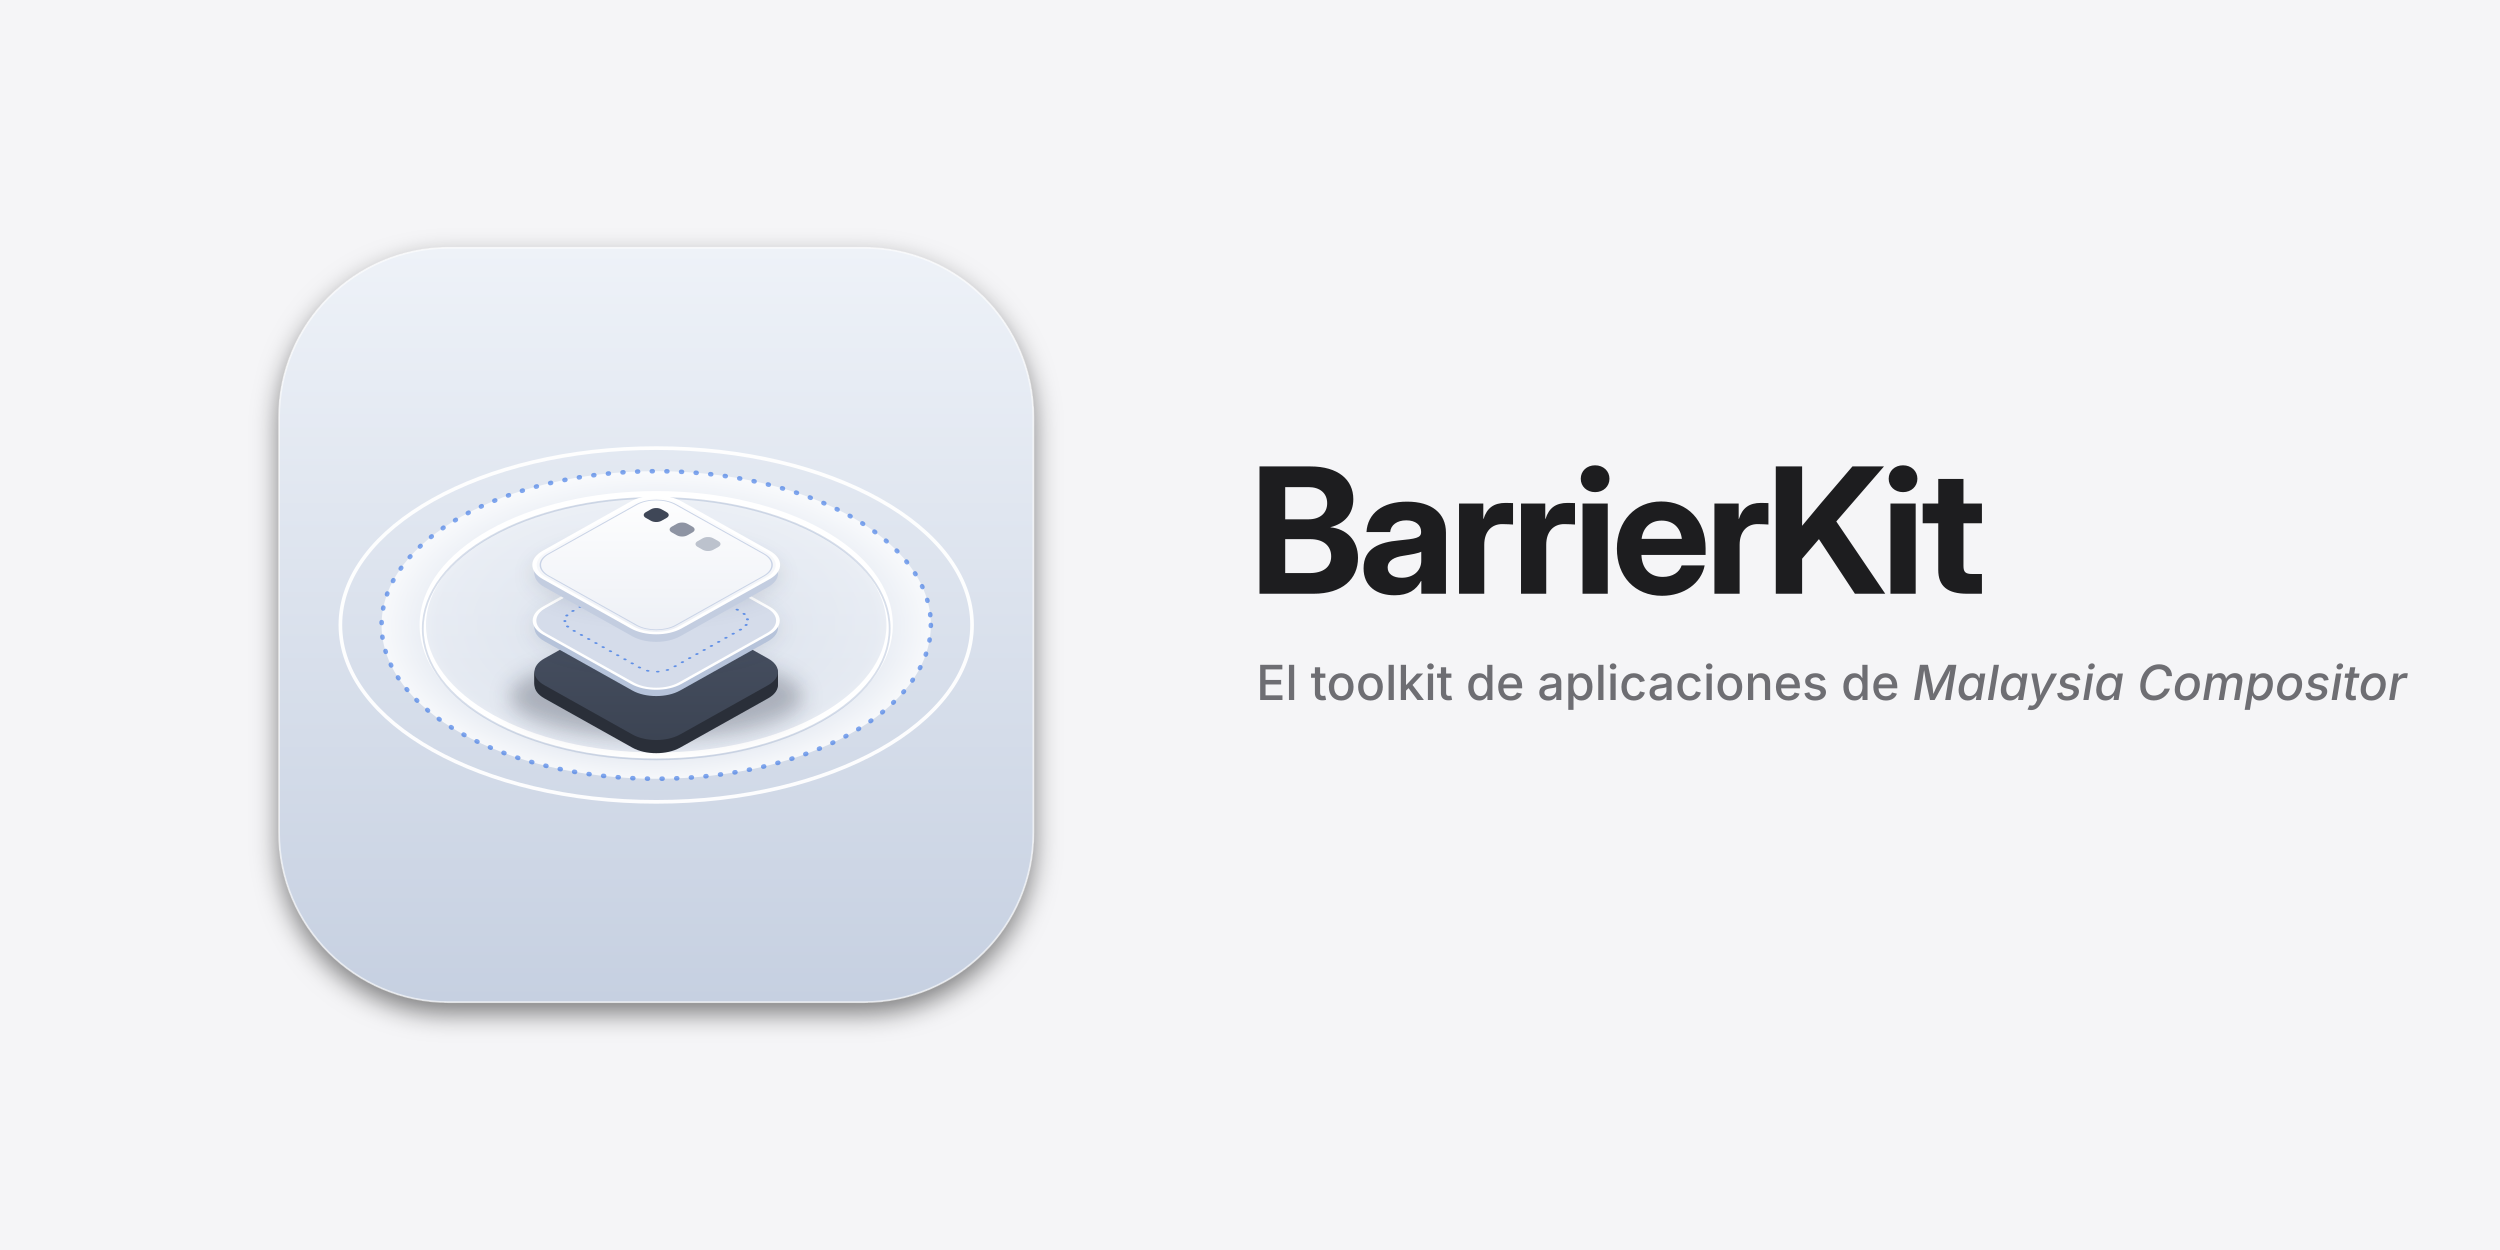
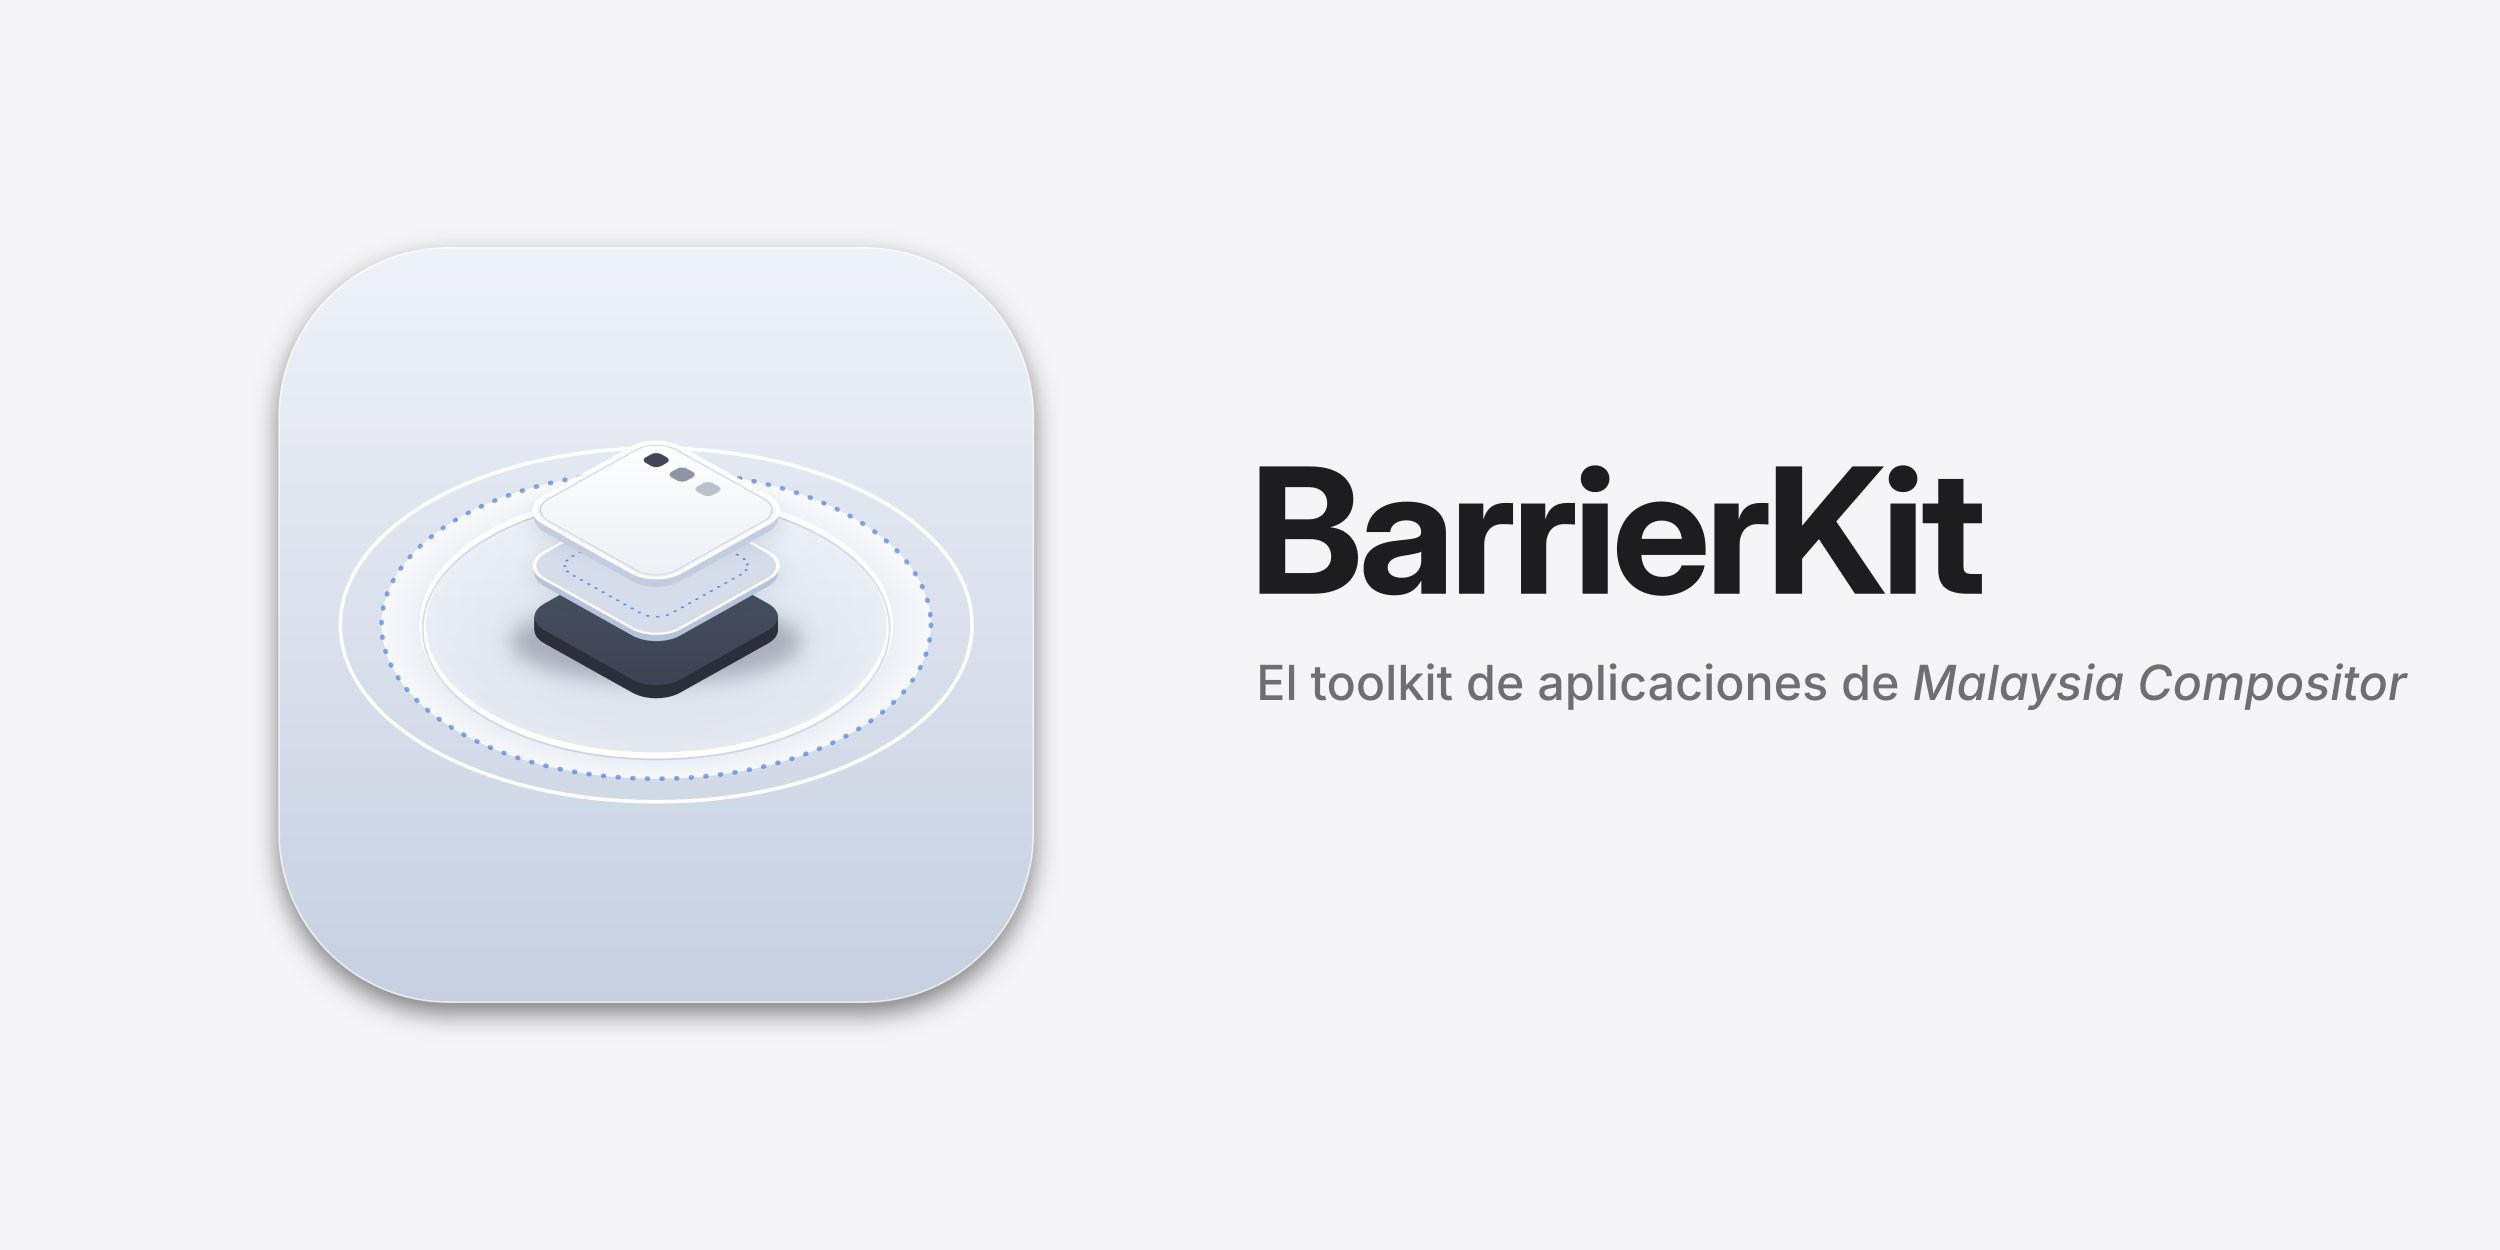
<svg xmlns="http://www.w3.org/2000/svg" viewBox="0 0 1600 800" width="1600" height="800">
  <rect width="1600" height="800" fill="#f5f5f7" />
  <g transform="translate(120 100) scale(0.5859)">
    <defs>
      <linearGradient id="tileBg" x1="0" y1="0" x2="0" y2="1">
        <stop offset="0" stop-color="#eef2f8" />
        <stop offset="1" stop-color="#c6d0e1" />
      </linearGradient>
      <radialGradient id="field" cx="0.5" cy="0.5" r="0.5">
        <stop offset="0" stop-color="#ffffff" stop-opacity="0" />
        <stop offset="0.8" stop-color="#ffffff" stop-opacity="0.35" />
        <stop offset="1" stop-color="#ffffff" stop-opacity="0.8" />
      </radialGradient>
      <linearGradient id="slate" x1="0" y1="0" x2="1" y2="1">
        <stop offset="0" stop-color="#4a5365" />
        <stop offset="1" stop-color="#3b4352" />
      </linearGradient>
      <linearGradient id="paper" x1="0" y1="0" x2="1" y2="1">
        <stop offset="0" stop-color="#ffffff" />
        <stop offset="1" stop-color="#eceff5" />
      </linearGradient>
      <filter id="iconShadow" x="-20%" y="-20%" width="140%" height="150%">
        <feDropShadow dx="0" dy="12" stdDeviation="14" flood-color="#000" flood-opacity="0.5" />
      </filter>
      <filter id="blur" x="-50%" y="-50%" width="200%" height="200%">
        <feGaussianBlur stdDeviation="14" />
      </filter>
      <clipPath id="bodyClip">
        <path d="M285.4,100 H738.6 A185.4,185.4 0 0 1 924,285.4 V738.6 A185.4,185.4 0 0 1 738.6,924 H285.4 A185.4,185.4 0 0 1 100,738.6 V285.4 A185.4,185.4 0 0 1 285.4,100 Z" />
      </clipPath>
    </defs>
    <path d="M285.4,100 H738.6 A185.4,185.4 0 0 1 924,285.4 V738.6 A185.4,185.4 0 0 1 738.6,924 H285.4 A185.4,185.4 0 0 1 100,738.6 V285.4 A185.4,185.4 0 0 1 285.4,100 Z" fill="url(#tileBg)" filter="url(#iconShadow)" />
    <g clip-path="url(#bodyClip)">
      <ellipse cx="512" cy="512" rx="300" ry="168.0" fill="url(#field)" />
      <ellipse cx="512" cy="512" rx="345" ry="193.2" fill="none" stroke="#ffffff" stroke-opacity="0.95" stroke-width="4" />
      <ellipse cx="512" cy="512" rx="300" ry="168.0" fill="none" stroke="#2f6fe4" stroke-opacity="0.6" stroke-width="5" stroke-dasharray="1 15" stroke-linecap="round" />
      <ellipse cx="512" cy="512" rx="255" ry="142.8" fill="none" stroke="#ffffff" stroke-width="7" />
      <ellipse cx="512" cy="512" rx="255" ry="142.8" fill="none" stroke="#8ea2c4" stroke-opacity="0.35" stroke-width="2" transform="translate(0 4)" />
-       <g transform="translate(512 512) scale(0.8) translate(-512 -512)">
+       <g transform="translate(0 -60) translate(512 512) scale(0.8) translate(-512 -512)">
        <ellipse cx="512" cy="610" rx="200" ry="56" fill="#1b2233" opacity="0.28" filter="url(#blur)" />
        <g transform="translate(512 594) scale(1 0.56) rotate(45)">
          <rect x="-131.0" y="-131.0" width="262" height="262" rx="46" fill="#2a2f39" />
        </g>
        <g transform="translate(512 592) scale(1 0.56) rotate(45)">
          <rect x="-131.0" y="-131.0" width="262" height="262" rx="46" fill="#2a2f39" />
        </g>
        <g transform="translate(512 590) scale(1 0.56) rotate(45)">
          <rect x="-131.0" y="-131.0" width="262" height="262" rx="46" fill="#2a2f39" />
        </g>
        <g transform="translate(512 588) scale(1 0.56) rotate(45)">
          <rect x="-131.0" y="-131.0" width="262" height="262" rx="46" fill="#2a2f39" />
        </g>
        <g transform="translate(512 586) scale(1 0.56) rotate(45)">
          <rect x="-131.0" y="-131.0" width="262" height="262" rx="46" fill="#2a2f39" />
        </g>
        <g transform="translate(512 584) scale(1 0.56) rotate(45)">
          <rect x="-131.0" y="-131.0" width="262" height="262" rx="46" fill="#2a2f39" />
        </g>
        <g transform="translate(512 582) scale(1 0.56) rotate(45)">
          <rect x="-131.0" y="-131.0" width="262" height="262" rx="46" fill="#2a2f39" />
        </g>
        <g transform="translate(512 580) scale(1 0.56) rotate(45)">
          <rect x="-131.0" y="-131.0" width="262" height="262" rx="46" fill="#2a2f39" />
        </g>
        <g transform="translate(512 578) scale(1 0.56) rotate(45)">
          <rect x="-131.0" y="-131.0" width="262" height="262" rx="46" fill="#2a2f39" />
        </g>
        <g transform="translate(512 576) scale(1 0.56) rotate(45)">
          <rect x="-131.0" y="-131.0" width="262" height="262" rx="46" fill="url(#slate)" />
        </g>
        <ellipse cx="512" cy="516" rx="170" ry="48" fill="#1b2233" opacity="0.10" filter="url(#blur)" />
        <g transform="translate(512 516) scale(1 0.56) rotate(45)">
          <rect x="-131.0" y="-131.0" width="262" height="262" rx="46" fill="#b6c3da" />
        </g>
        <g transform="translate(512 514) scale(1 0.56) rotate(45)">
          <rect x="-131.0" y="-131.0" width="262" height="262" rx="46" fill="#b6c3da" />
        </g>
        <g transform="translate(512 512) scale(1 0.56) rotate(45)">
          <rect x="-131.0" y="-131.0" width="262" height="262" rx="46" fill="#b6c3da" />
        </g>
        <g transform="translate(512 510) scale(1 0.56) rotate(45)">
          <rect x="-131.0" y="-131.0" width="262" height="262" rx="46" fill="#b6c3da" />
        </g>
        <g transform="translate(512 508) scale(1 0.56) rotate(45)">
          <rect x="-131.0" y="-131.0" width="262" height="262" rx="46" fill="#b6c3da" />
        </g>
        <g transform="translate(512 506) scale(1 0.56) rotate(45)">
          <rect x="-131.0" y="-131.0" width="262" height="262" rx="46" fill="#ffffff" fill-opacity="0.42" />
          <rect x="-131.0" y="-131.0" width="262" height="262" rx="46" fill="none" stroke="#ffffff" stroke-width="5" />
          <rect x="-97.0" y="-97.0" width="194" height="194" rx="30" fill="none" stroke="#2f6fe4" stroke-opacity="0.7" stroke-width="4" stroke-dasharray="1 13" stroke-linecap="round" />
        </g>
        <ellipse cx="512" cy="444" rx="170" ry="48" fill="#1b2233" opacity="0.12" filter="url(#blur)" />
        <g transform="translate(512 442) scale(1 0.56) rotate(45)">
          <rect x="-131.0" y="-131.0" width="262" height="262" rx="46" fill="#c3cde0" />
        </g>
        <g transform="translate(512 440) scale(1 0.56) rotate(45)">
          <rect x="-131.0" y="-131.0" width="262" height="262" rx="46" fill="#c3cde0" />
        </g>
        <g transform="translate(512 438) scale(1 0.56) rotate(45)">
          <rect x="-131.0" y="-131.0" width="262" height="262" rx="46" fill="#c3cde0" />
        </g>
        <g transform="translate(512 436) scale(1 0.56) rotate(45)">
          <rect x="-131.0" y="-131.0" width="262" height="262" rx="46" fill="#c3cde0" />
        </g>
        <g transform="translate(512 434) scale(1 0.56) rotate(45)">
          <rect x="-131.0" y="-131.0" width="262" height="262" rx="46" fill="#c3cde0" />
        </g>
        <g transform="translate(512 432) scale(1 0.56) rotate(45)">
          <rect x="-131.0" y="-131.0" width="262" height="262" rx="46" fill="#c3cde0" />
        </g>
        <g transform="translate(512 430) scale(1 0.56) rotate(45)">
          <rect x="-131.0" y="-131.0" width="262" height="262" rx="46" fill="url(#paper)" />
          <rect x="-131.0" y="-131.0" width="262" height="262" rx="46" fill="none" stroke="#ffffff" stroke-width="6" />
          <rect x="-123.0" y="-123.0" width="246" height="246" rx="38" fill="none" stroke="#c9d3e6" stroke-width="2" />
          <rect x="-101.0" y="-101.0" width="30" height="30" rx="10" fill="#3f4757" />
          <rect x="-51.0" y="-101.0" width="30" height="30" rx="10" fill="#8e94a3" />
          <rect x="-1.0" y="-101.0" width="30" height="30" rx="10" fill="#bcc2cd" />
        </g>
      </g>
    </g>
    <path d="M285.4,100 H738.6 A185.4,185.4 0 0 1 924,285.4 V738.6 A185.4,185.4 0 0 1 738.6,924 H285.4 A185.4,185.4 0 0 1 100,738.6 V285.4 A185.4,185.4 0 0 1 285.4,100 Z" fill="none" stroke="#ffffff" stroke-opacity="0.6" stroke-width="2" />
  </g>
  <text x="800" y="380" font-family="Inter Display" font-weight="700" font-size="112" fill="#1d1d1f" letter-spacing="-3">BarrierKit</text>
  <text x="804" y="448" font-family="Inter" font-weight="500" font-size="31" fill="#6e6e73">El toolkit de aplicaciones de <tspan font-style="italic">Malaysia Compositor</tspan>
  </text>
</svg>
